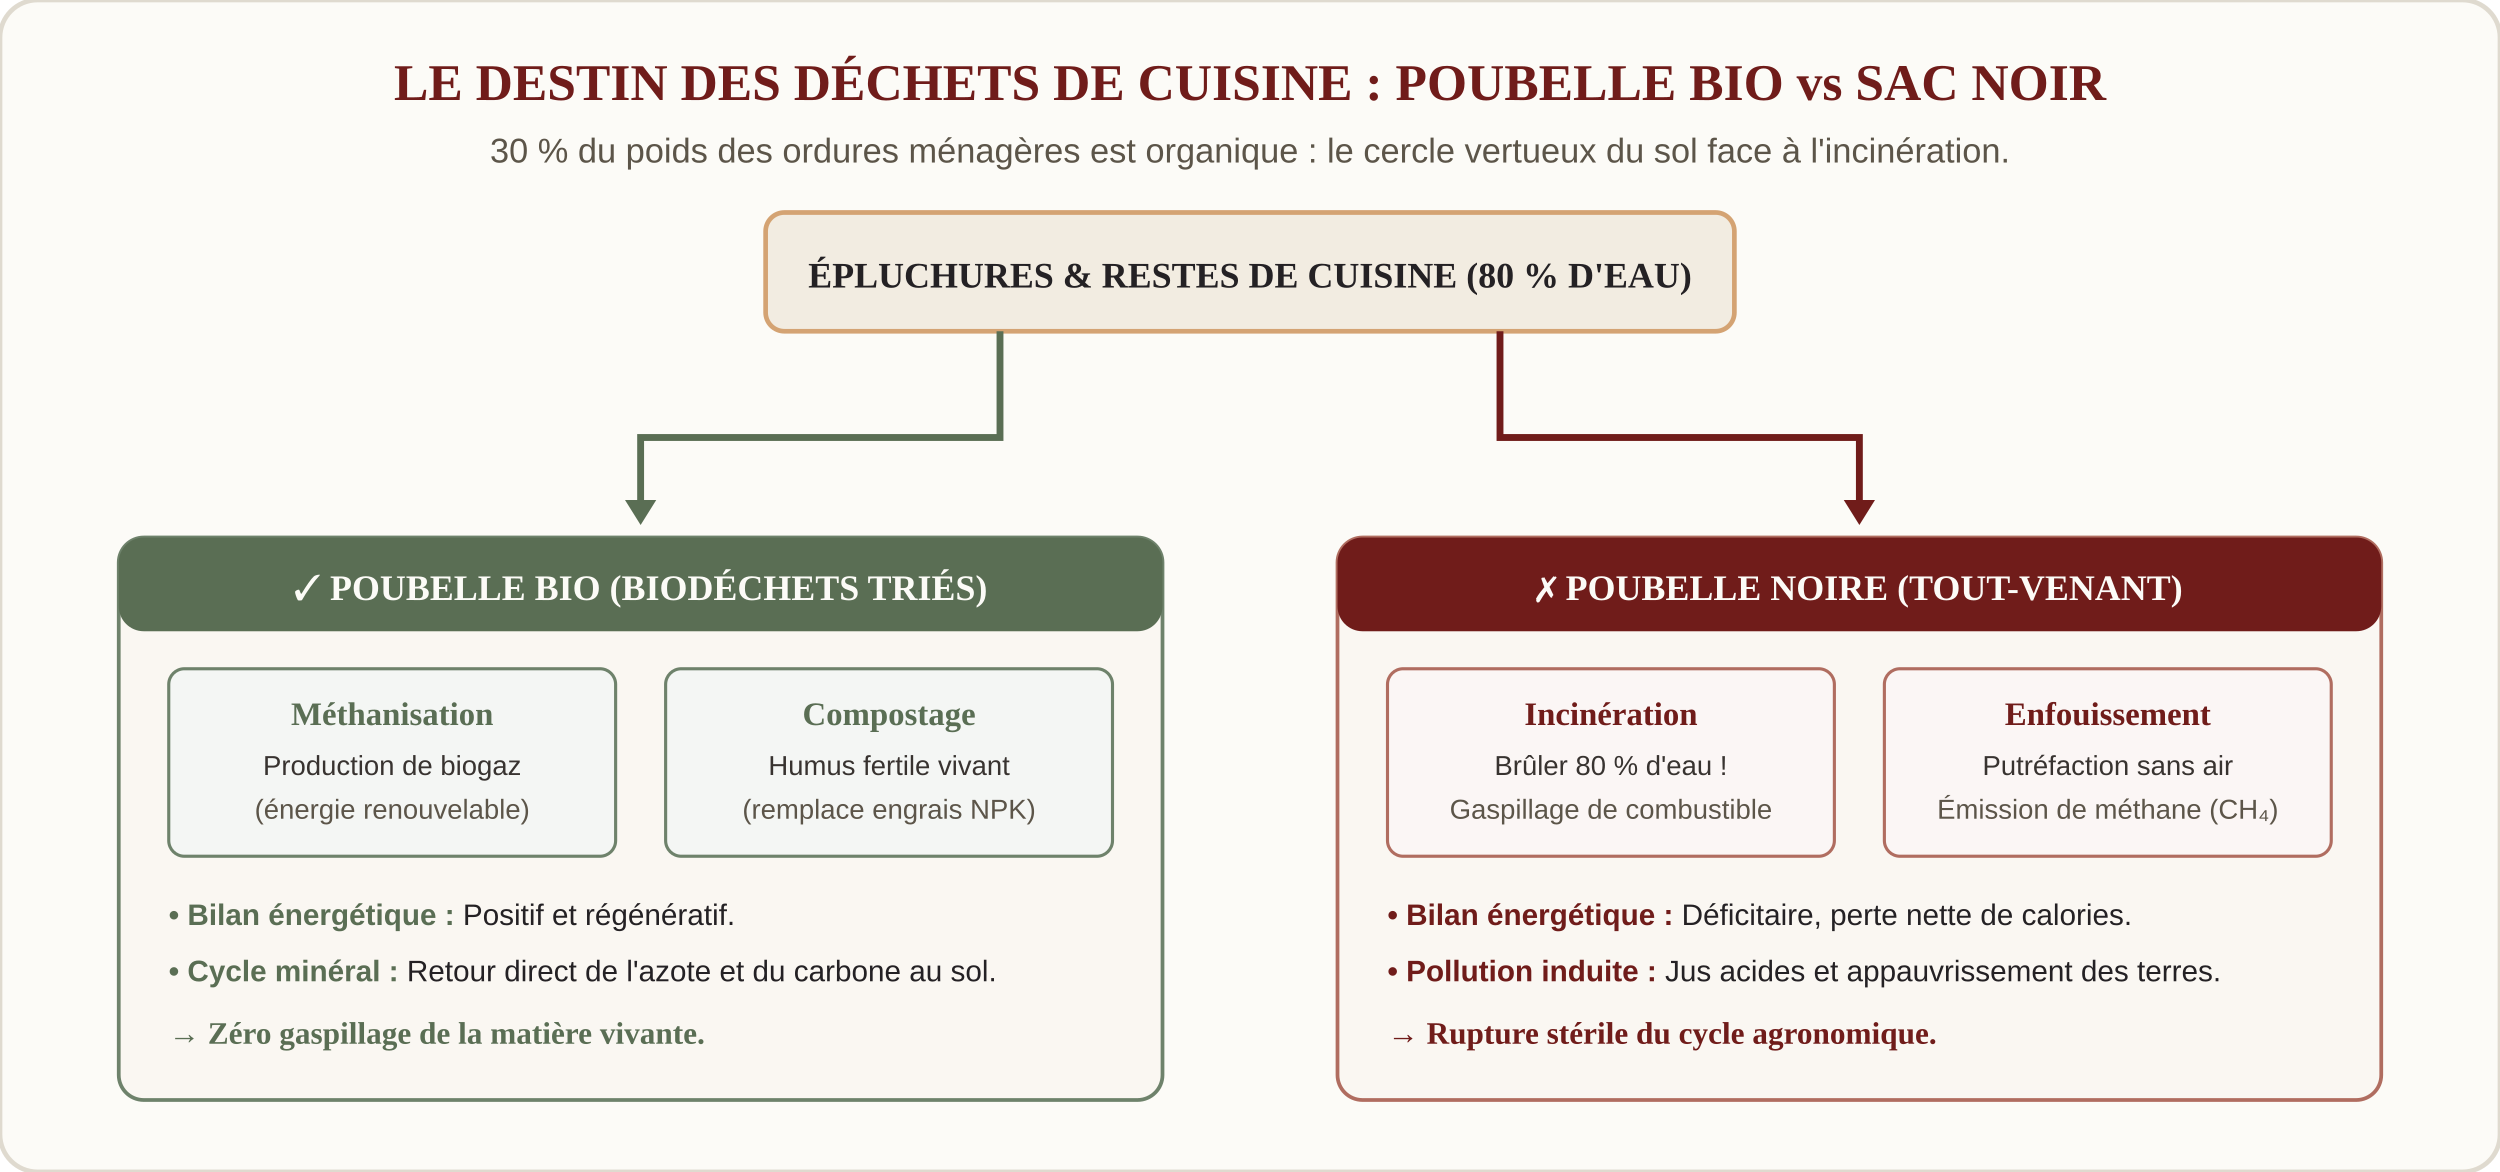
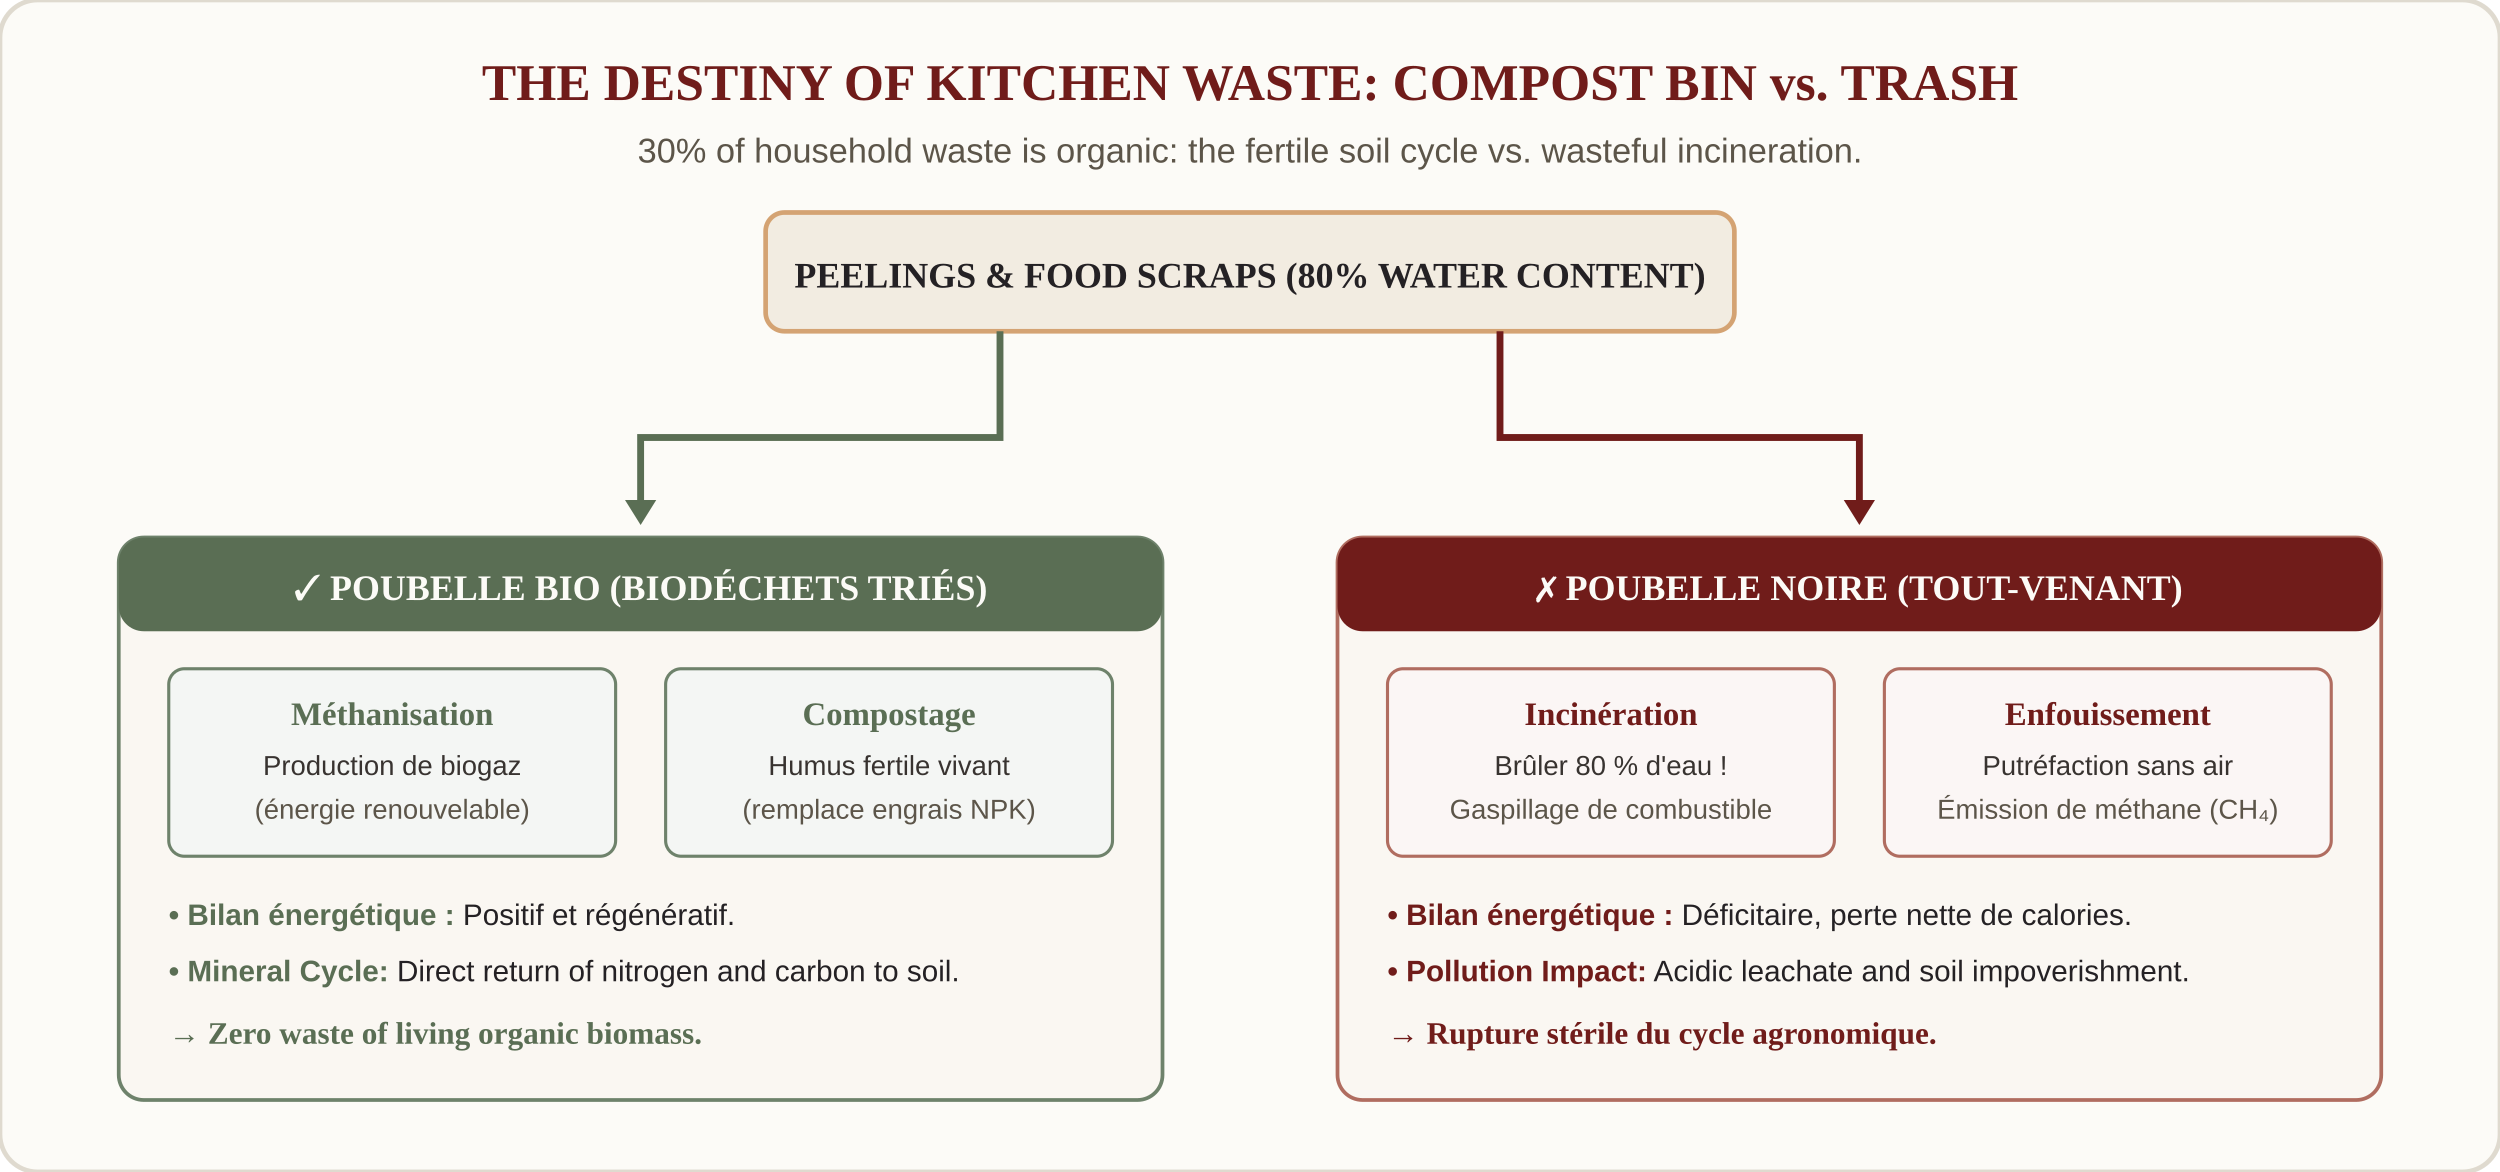
<svg xmlns="http://www.w3.org/2000/svg" viewBox="0 0 800 375" width="100%" height="100%">
  <rect width="800" height="375" rx="12" fill="#fcfbf7" stroke="#dfdacf" stroke-width="1.5" />
-   <text x="400" y="32" font-family="Liberation Serif, Georgia, serif" font-size="16.5" font-weight="bold" fill="#701c1a" text-anchor="middle">LE DESTIN DES DÉCHETS DE CUISINE : POUBELLE BIO vs SAC NOIR</text>
-   <text x="400" y="52" font-family="Liberation Sans, Arial, sans-serif" font-size="11" fill="#5c5549" text-anchor="middle">30 % du poids des ordures ménagères est organique : le cercle vertueux du sol face à l'incinération.</text>
+   <text x="400" y="32" font-family="Liberation Serif, Georgia, serif" font-size="16.5" font-weight="bold" fill="#701c1a" text-anchor="middle">THE DESTINY OF KITCHEN WASTE: COMPOST BIN vs. TRASH</text>
+   <text x="400" y="52" font-family="Liberation Sans, Arial, sans-serif" font-size="11" fill="#5c5549" text-anchor="middle">30% of household waste is organic: the fertile soil cycle vs. wasteful incineration.</text>
  <rect x="245" y="68" width="310" height="38" rx="6" fill="#f2ece1" stroke="#d4a373" stroke-width="1.5" />
-   <text x="400" y="92" font-family="Liberation Serif, Georgia, serif" font-size="11.5" font-weight="bold" fill="#242124" text-anchor="middle">ÉPLUCHURES &amp; RESTES DE CUISINE (80 % D'EAU)</text>
+   <text x="400" y="92" font-family="Liberation Serif, Georgia, serif" font-size="11.5" font-weight="bold" fill="#242124" text-anchor="middle">PEELINGS &amp; FOOD SCRAPS (80% WATER CONTENT)</text>
  <path d="M 320 106 L 320 140 L 205 140 L 205 162" fill="none" stroke="#5a6e54" stroke-width="2.2" />
  <polygon points="205,168 200,160 210,160" fill="#5a6e54" />
  <path d="M 480 106 L 480 140 L 595 140 L 595 162" fill="none" stroke="#701c1a" stroke-width="2.2" />
  <polygon points="595,168 590,160 600,160" fill="#701c1a" />
  <g transform="translate(38, 172)">
    <rect width="334" height="180" rx="8" fill="#faf7f2" stroke="#6e826b" stroke-width="1.2" />
    <rect x="0" y="0" width="334" height="30" rx="8" fill="#5a6e54" />
    <text x="167" y="20" font-family="Liberation Serif, Georgia, serif" font-size="11.5" font-weight="bold" fill="#fcfbf7" text-anchor="middle">✓ POUBELLE BIO (BIODÉCHETS TRIÉS)</text>
    <rect x="16" y="42" width="143" height="60" rx="5" fill="#f4f6f4" stroke="#6e826b" stroke-width="1" />
    <text x="87.5" y="60" font-family="Liberation Serif, Georgia, serif" font-size="10.5" font-weight="bold" fill="#5a6e54" text-anchor="middle">Méthanisation</text>
    <text x="87.5" y="76" font-family="Liberation Sans, Arial, sans-serif" font-size="8.8" fill="#383330" text-anchor="middle">Production de biogaz</text>
    <text x="87.5" y="90" font-family="Liberation Sans, Arial, sans-serif" font-size="8.8" fill="#5c5549" text-anchor="middle">(énergie renouvelable)</text>
    <rect x="175" y="42" width="143" height="60" rx="5" fill="#f4f6f4" stroke="#6e826b" stroke-width="1" />
    <text x="246.5" y="60" font-family="Liberation Serif, Georgia, serif" font-size="10.5" font-weight="bold" fill="#5a6e54" text-anchor="middle">Compostage</text>
    <text x="246.5" y="76" font-family="Liberation Sans, Arial, sans-serif" font-size="8.8" fill="#383330" text-anchor="middle">Humus fertile vivant</text>
    <text x="246.5" y="90" font-family="Liberation Sans, Arial, sans-serif" font-size="8.8" fill="#5c5549" text-anchor="middle">(remplace engrais NPK)</text>
    <text x="16" y="124" font-family="Liberation Sans, Arial, sans-serif" font-size="9.5" fill="#242124">
      <tspan font-weight="bold" fill="#5a6e54">• Bilan énergétique :</tspan> Positif et régénératif.</text>
    <text x="16" y="142" font-family="Liberation Sans, Arial, sans-serif" font-size="9.5" fill="#242124">
-       <tspan font-weight="bold" fill="#5a6e54">• Cycle minéral :</tspan> Retour direct de l'azote et du carbone au sol.</text>
-     <text x="16" y="162" font-family="Liberation Serif, Georgia, serif" font-size="10" font-weight="bold" fill="#5a6e54">→ Zéro gaspillage de la matière vivante.</text>
+       <tspan font-weight="bold" fill="#5a6e54">• Mineral Cycle:</tspan> Direct return of nitrogen and carbon to soil.</text>
+     <text x="16" y="162" font-family="Liberation Serif, Georgia, serif" font-size="10" font-weight="bold" fill="#5a6e54">→ Zero waste of living organic biomass.</text>
  </g>
  <g transform="translate(428, 172)">
    <rect width="334" height="180" rx="8" fill="#faf7f2" stroke="#b06d60" stroke-width="1.2" />
    <rect x="0" y="0" width="334" height="30" rx="8" fill="#701c1a" />
    <text x="167" y="20" font-family="Liberation Serif, Georgia, serif" font-size="11.5" font-weight="bold" fill="#fcfbf7" text-anchor="middle">✗ POUBELLE NOIRE (TOUT-VENANT)</text>
    <rect x="16" y="42" width="143" height="60" rx="5" fill="#fbf6f5" stroke="#b06d60" stroke-width="1" />
    <text x="87.5" y="60" font-family="Liberation Serif, Georgia, serif" font-size="10.5" font-weight="bold" fill="#701c1a" text-anchor="middle">Incinération</text>
    <text x="87.5" y="76" font-family="Liberation Sans, Arial, sans-serif" font-size="8.8" fill="#383330" text-anchor="middle">Brûler 80 % d'eau !</text>
    <text x="87.5" y="90" font-family="Liberation Sans, Arial, sans-serif" font-size="8.8" fill="#5c5549" text-anchor="middle">Gaspillage de combustible</text>
    <rect x="175" y="42" width="143" height="60" rx="5" fill="#fbf6f5" stroke="#b06d60" stroke-width="1" />
    <text x="246.5" y="60" font-family="Liberation Serif, Georgia, serif" font-size="10.5" font-weight="bold" fill="#701c1a" text-anchor="middle">Enfouissement</text>
    <text x="246.5" y="76" font-family="Liberation Sans, Arial, sans-serif" font-size="8.8" fill="#383330" text-anchor="middle">Putréfaction sans air</text>
    <text x="246.5" y="90" font-family="Liberation Sans, Arial, sans-serif" font-size="8.8" fill="#5c5549" text-anchor="middle">Émission de méthane (CH₄)</text>
    <text x="16" y="124" font-family="Liberation Sans, Arial, sans-serif" font-size="9.5" fill="#242124">
      <tspan font-weight="bold" fill="#701c1a">• Bilan énergétique :</tspan> Déficitaire, perte nette de calories.</text>
    <text x="16" y="142" font-family="Liberation Sans, Arial, sans-serif" font-size="9.5" fill="#242124">
-       <tspan font-weight="bold" fill="#701c1a">• Pollution induite :</tspan> Jus acides et appauvrissement des terres.</text>
+       <tspan font-weight="bold" fill="#701c1a">• Pollution Impact:</tspan> Acidic leachate and soil impoverishment.</text>
    <text x="16" y="162" font-family="Liberation Serif, Georgia, serif" font-size="10" font-weight="bold" fill="#701c1a">→ Rupture stérile du cycle agronomique.</text>
  </g>
</svg>
